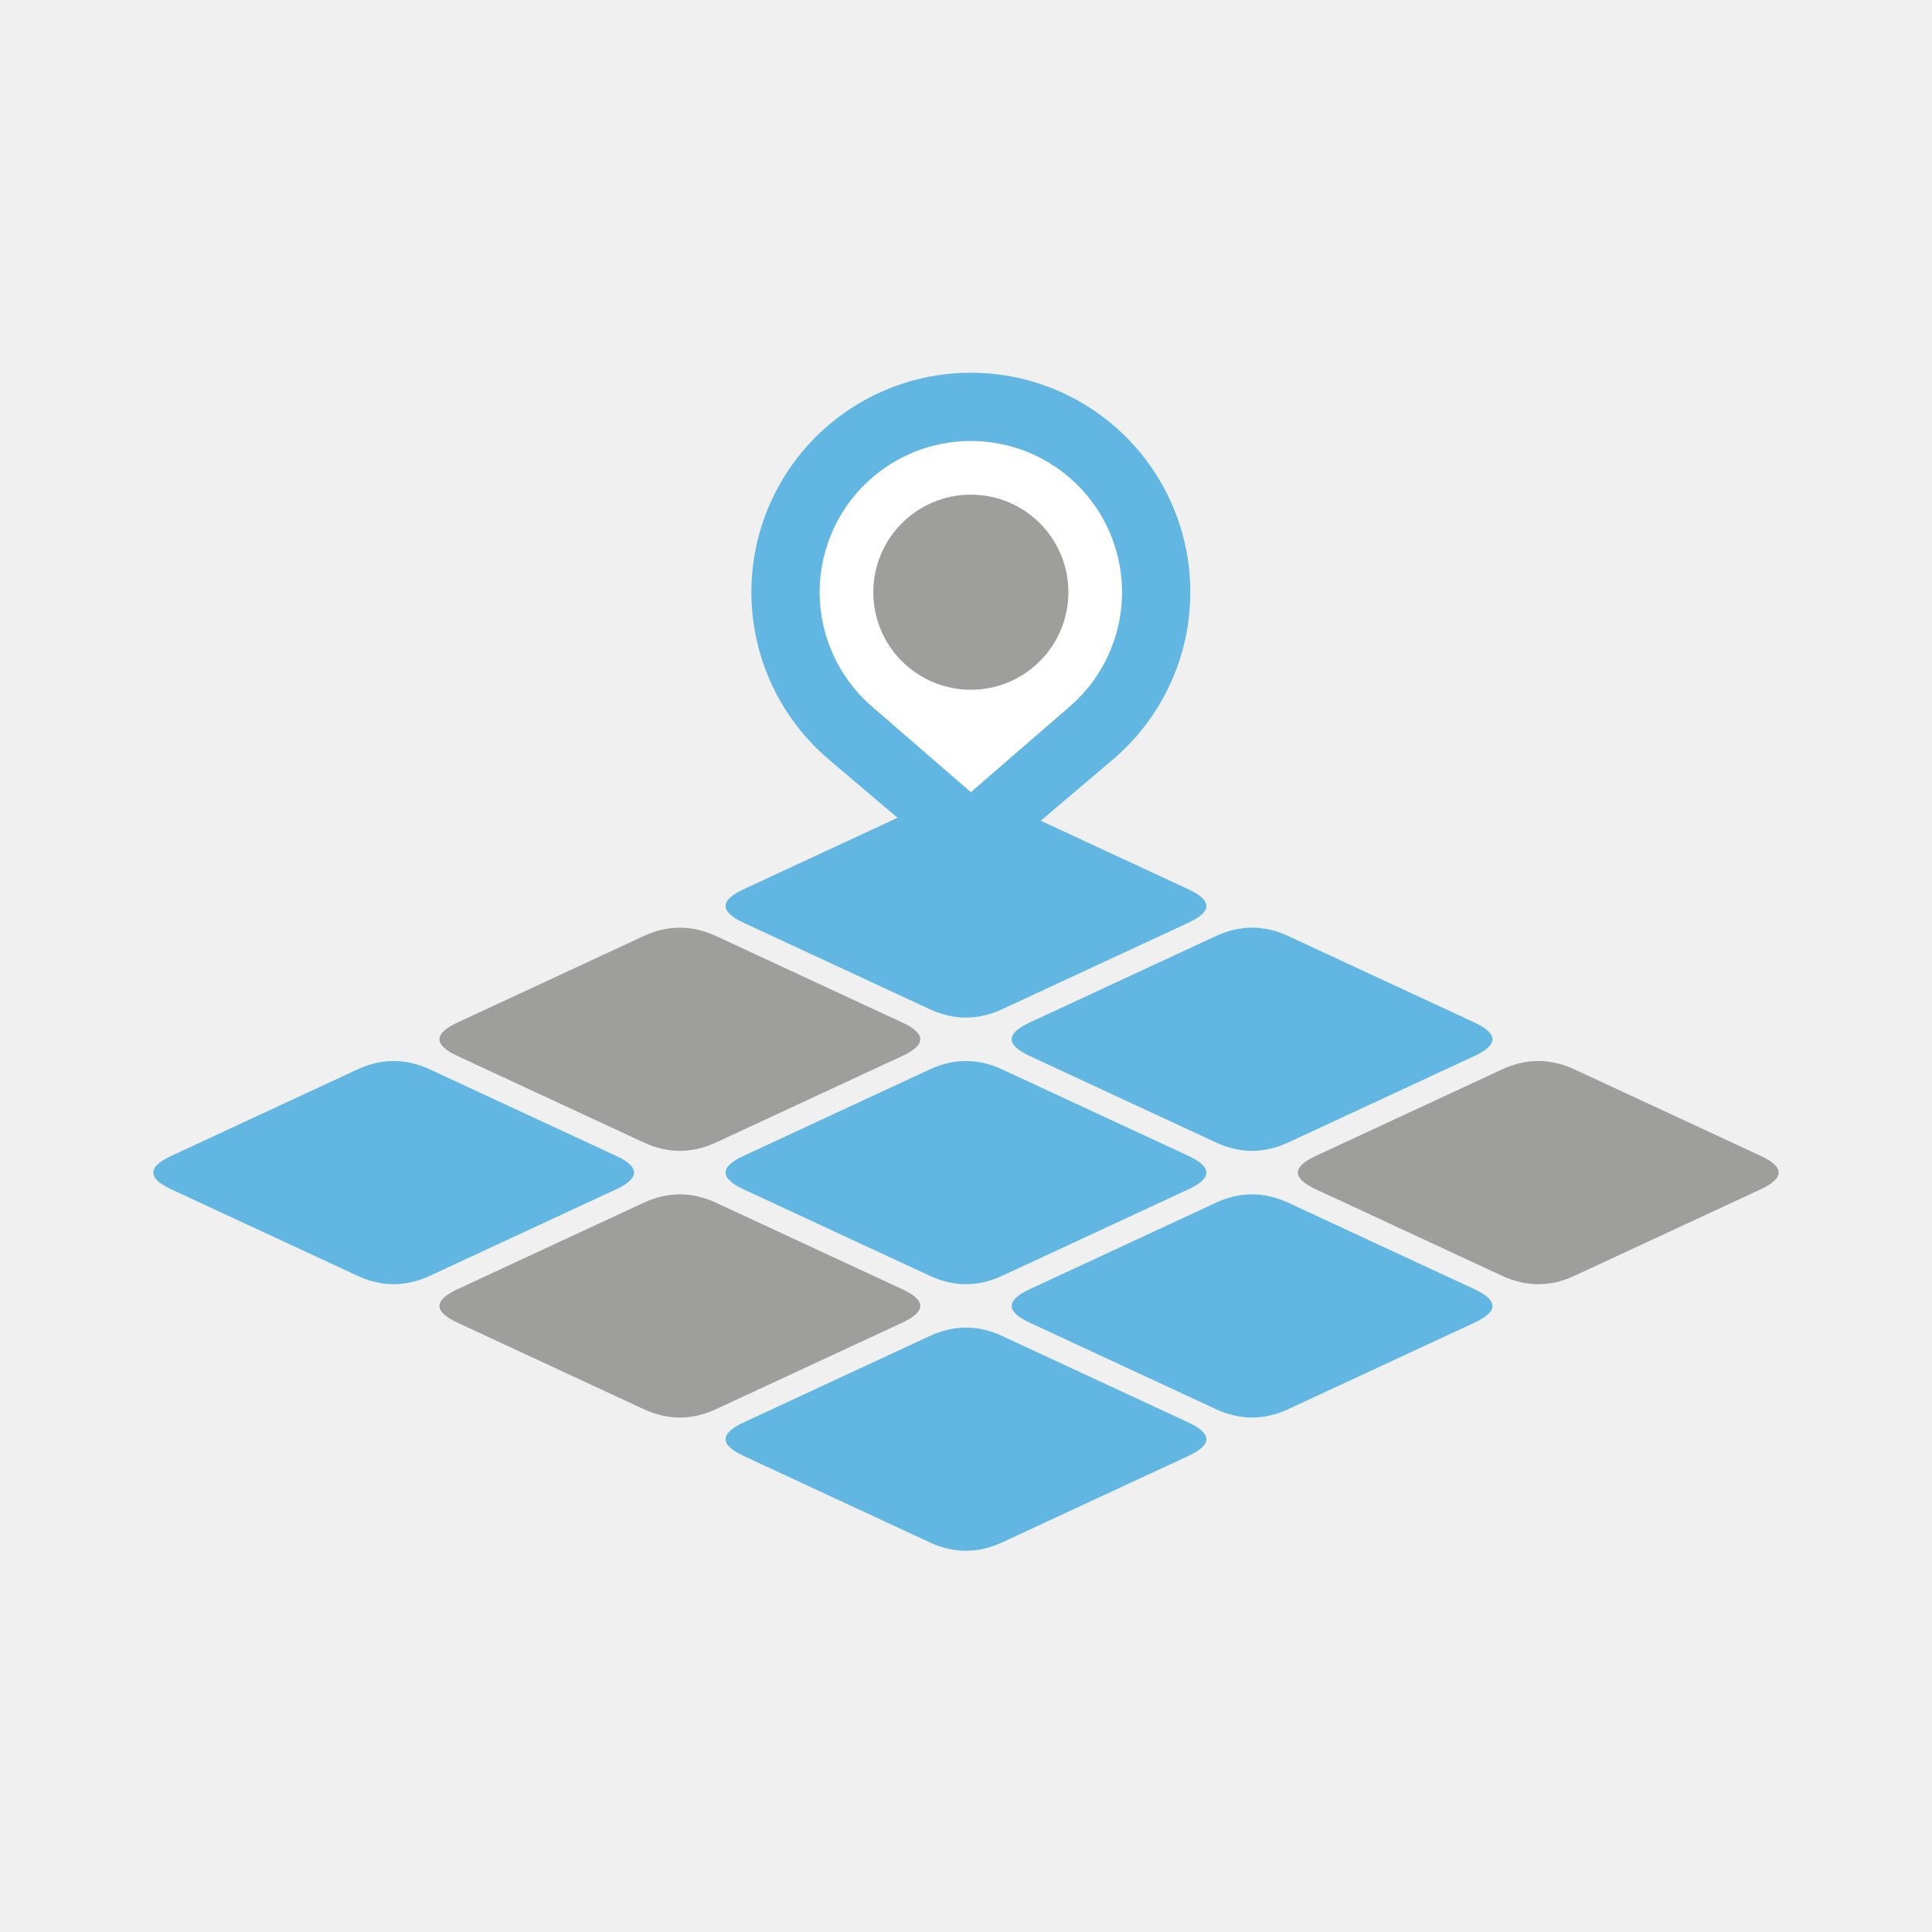
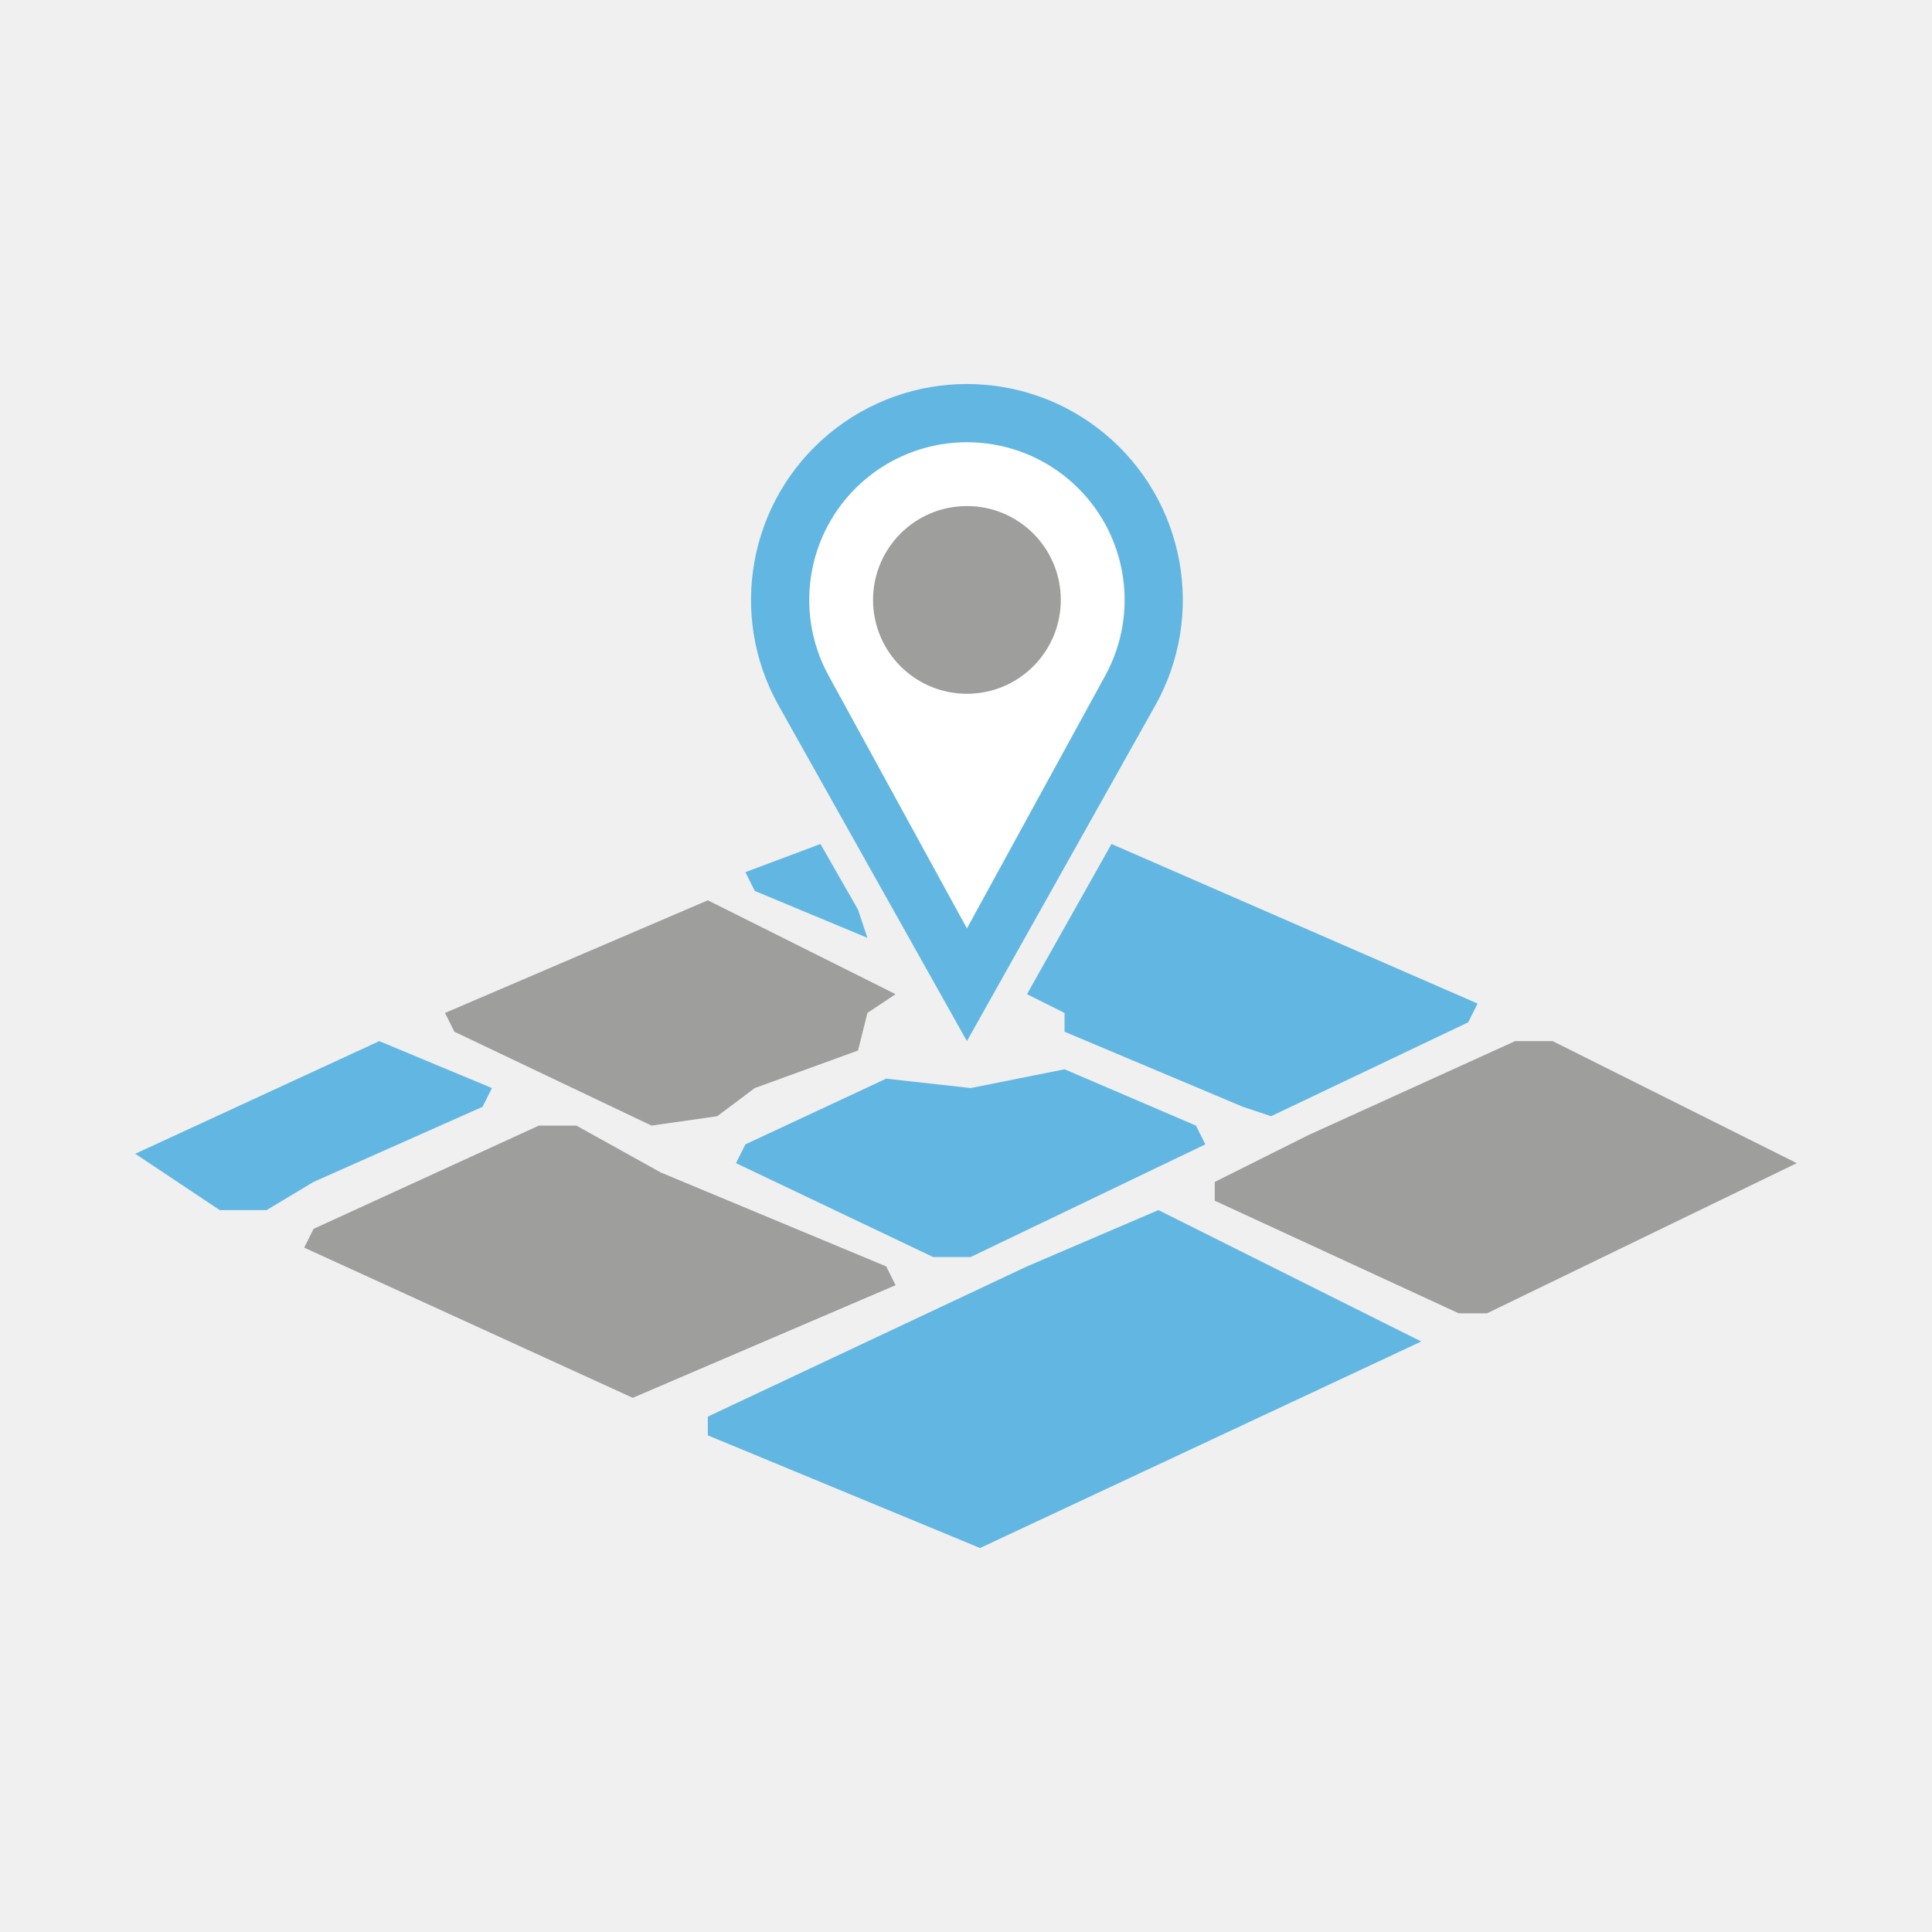
<svg xmlns="http://www.w3.org/2000/svg" width="456" height="456" viewBox="0 0 456 456" version="1.1">
-   <g transform="translate(23.09,23.51) scale(2.3023)">
-     <path transform="translate(89.00,82.67)" d="M -3.71,-10.58 Q 0,-12.30 3.71,-10.58 L 22.79,-1.72 Q 26.50,0 22.79,1.72 L 3.71,10.58 Q 0,12.30 -3.71,10.58 L -22.79,1.72 Q -26.50,0 -22.79,-1.72 Z" fill="#62B7E2" />
-     <path transform="translate(59.67,96.33)" d="M -3.71,-10.58 Q 0,-12.30 3.71,-10.58 L 22.79,-1.72 Q 26.50,0 22.79,1.72 L 3.71,10.58 Q 0,12.30 -3.71,10.58 L -22.79,1.72 Q -26.50,0 -22.79,-1.72 Z" fill="#9E9E9C" />
-     <path transform="translate(118.33,96.33)" d="M -3.71,-10.58 Q 0,-12.30 3.71,-10.58 L 22.79,-1.72 Q 26.50,0 22.79,1.72 L 3.71,10.58 Q 0,12.30 -3.71,10.58 L -22.79,1.72 Q -26.50,0 -22.79,-1.72 Z" fill="#62B7E2" />
-     <path transform="translate(30.33,110.00)" d="M -3.71,-10.58 Q 0,-12.30 3.71,-10.58 L 22.79,-1.72 Q 26.50,0 22.79,1.72 L 3.71,10.58 Q 0,12.30 -3.71,10.58 L -22.79,1.72 Q -26.50,0 -22.79,-1.72 Z" fill="#62B7E2" />
-     <path transform="translate(89.00,110.00)" d="M -3.71,-10.58 Q 0,-12.30 3.71,-10.58 L 22.79,-1.72 Q 26.50,0 22.79,1.72 L 3.71,10.58 Q 0,12.30 -3.71,10.58 L -22.79,1.72 Q -26.50,0 -22.79,-1.72 Z" fill="#62B7E2" />
-     <path transform="translate(147.67,110.00)" d="M -3.71,-10.58 Q 0,-12.30 3.71,-10.58 L 22.79,-1.72 Q 26.50,0 22.79,1.72 L 3.71,10.58 Q 0,12.30 -3.71,10.58 L -22.79,1.72 Q -26.50,0 -22.79,-1.72 Z" fill="#9E9E9C" />
-     <path transform="translate(59.67,123.67)" d="M -3.71,-10.58 Q 0,-12.30 3.71,-10.58 L 22.79,-1.72 Q 26.50,0 22.79,1.72 L 3.71,10.58 Q 0,12.30 -3.71,10.58 L -22.79,1.72 Q -26.50,0 -22.79,-1.72 Z" fill="#9E9E9C" />
-     <path transform="translate(118.33,123.67)" d="M -3.71,-10.58 Q 0,-12.30 3.71,-10.58 L 22.79,-1.72 Q 26.50,0 22.79,1.72 L 3.71,10.58 Q 0,12.30 -3.71,10.58 L -22.79,1.72 Q -26.50,0 -22.79,-1.72 Z" fill="#62B7E2" />
-     <path transform="translate(89.00,137.33)" d="M -3.71,-10.58 Q 0,-12.30 3.71,-10.58 L 22.79,-1.72 Q 26.50,0 22.79,1.72 L 3.71,10.58 Q 0,12.30 -3.71,10.58 L -22.79,1.72 Q -26.50,0 -22.79,-1.72 Z" fill="#62B7E2" />
-     <path d="M 79.36,62.22 L 89.50,71.00 L 99.64,62.22 A 15.50 15.50 0 1 0 79.36,62.22 Z" fill="#FFFFFF" />
-     <path d="M 74.95,67.66 L 89.50,80.00 L 104.05,67.66 A 22.50 22.50 0 1 0 74.95,67.66 Z M 79.36,62.22 L 89.50,71.00 L 99.64,62.22 A 15.50 15.50 0 1 0 79.36,62.22 Z" fill="#62B7E2" fill-rule="evenodd" />
-     <circle cx="89.5" cy="50.5" r="10" fill="#9E9E9C" />
+   <g transform="translate(29.70,28.60) scale(2.2156)">
+     <path fill="#62B7E2" fill-rule="evenodd" d="M 119,105 L 100,97 L 100,95 L 96,93 L 105,77 L 144,94 L 143,96 L 122,106 Z" />
+     <path fill="#62B7E2" fill-rule="evenodd" d="M 78,84 L 79,87 L 67,82 L 66,80 L 74,77 Z" />
+     <path fill="#9E9E9C" fill-rule="evenodd" d="M 67,103 L 63,106 L 56,107 L 35,97 L 34,95 L 62,83 L 82,93 L 79,95 L 78,99 Z" />
+     <path fill="#62B7E2" fill-rule="evenodd" d="M 20,113 L 15,116 L 10,116 L 1,110 L 27,98 L 39,103 L 38,105 Z" />
+     <path fill="#9E9E9C" fill-rule="evenodd" d="M 126,108 L 148,98 L 152,98 L 178,111 L 145,127 L 142,127 L 116,115 L 116,113 Z" />
+     <path fill="#62B7E2" fill-rule="evenodd" d="M 100,101 L 114,107 L 115,109 L 90,121 L 86,121 L 65,111 L 66,109 L 81,102 L 90,103 Z" />
+     <path fill="#9E9E9C" fill-rule="evenodd" d="M 57,112 L 81,122 L 82,124 L 54,136 L 19,120 L 20,118 L 44,107 L 48,107 Z" />
+     <path fill="#62B7E2" fill-rule="evenodd" d="M 96,122 L 110,116 L 138,130 L 91,152 L 62,140 L 62,138 Z" />
+     <path fill="#FFFFFF" d="M 74.862,59.064 L 89.600,86.000 L 104.338,59.064 A 16.8 16.8 0 1 0 74.862,59.064 Z" />
+     <path fill="#62B7E2" fill-rule="evenodd" d="M 69.542,62.255 L 89.600,98.000 L 109.658,62.255 A 23.0 23.0 0 1 0 69.542,62.255 Z M 74.862,59.064 L 89.600,86.000 L 104.338,59.064 A 16.8 16.8 0 1 0 74.862,59.064 Z" />
+     <circle cx="89.6" cy="51.0" r="10.0" fill="#9E9E9C" />
  </g>
</svg>
